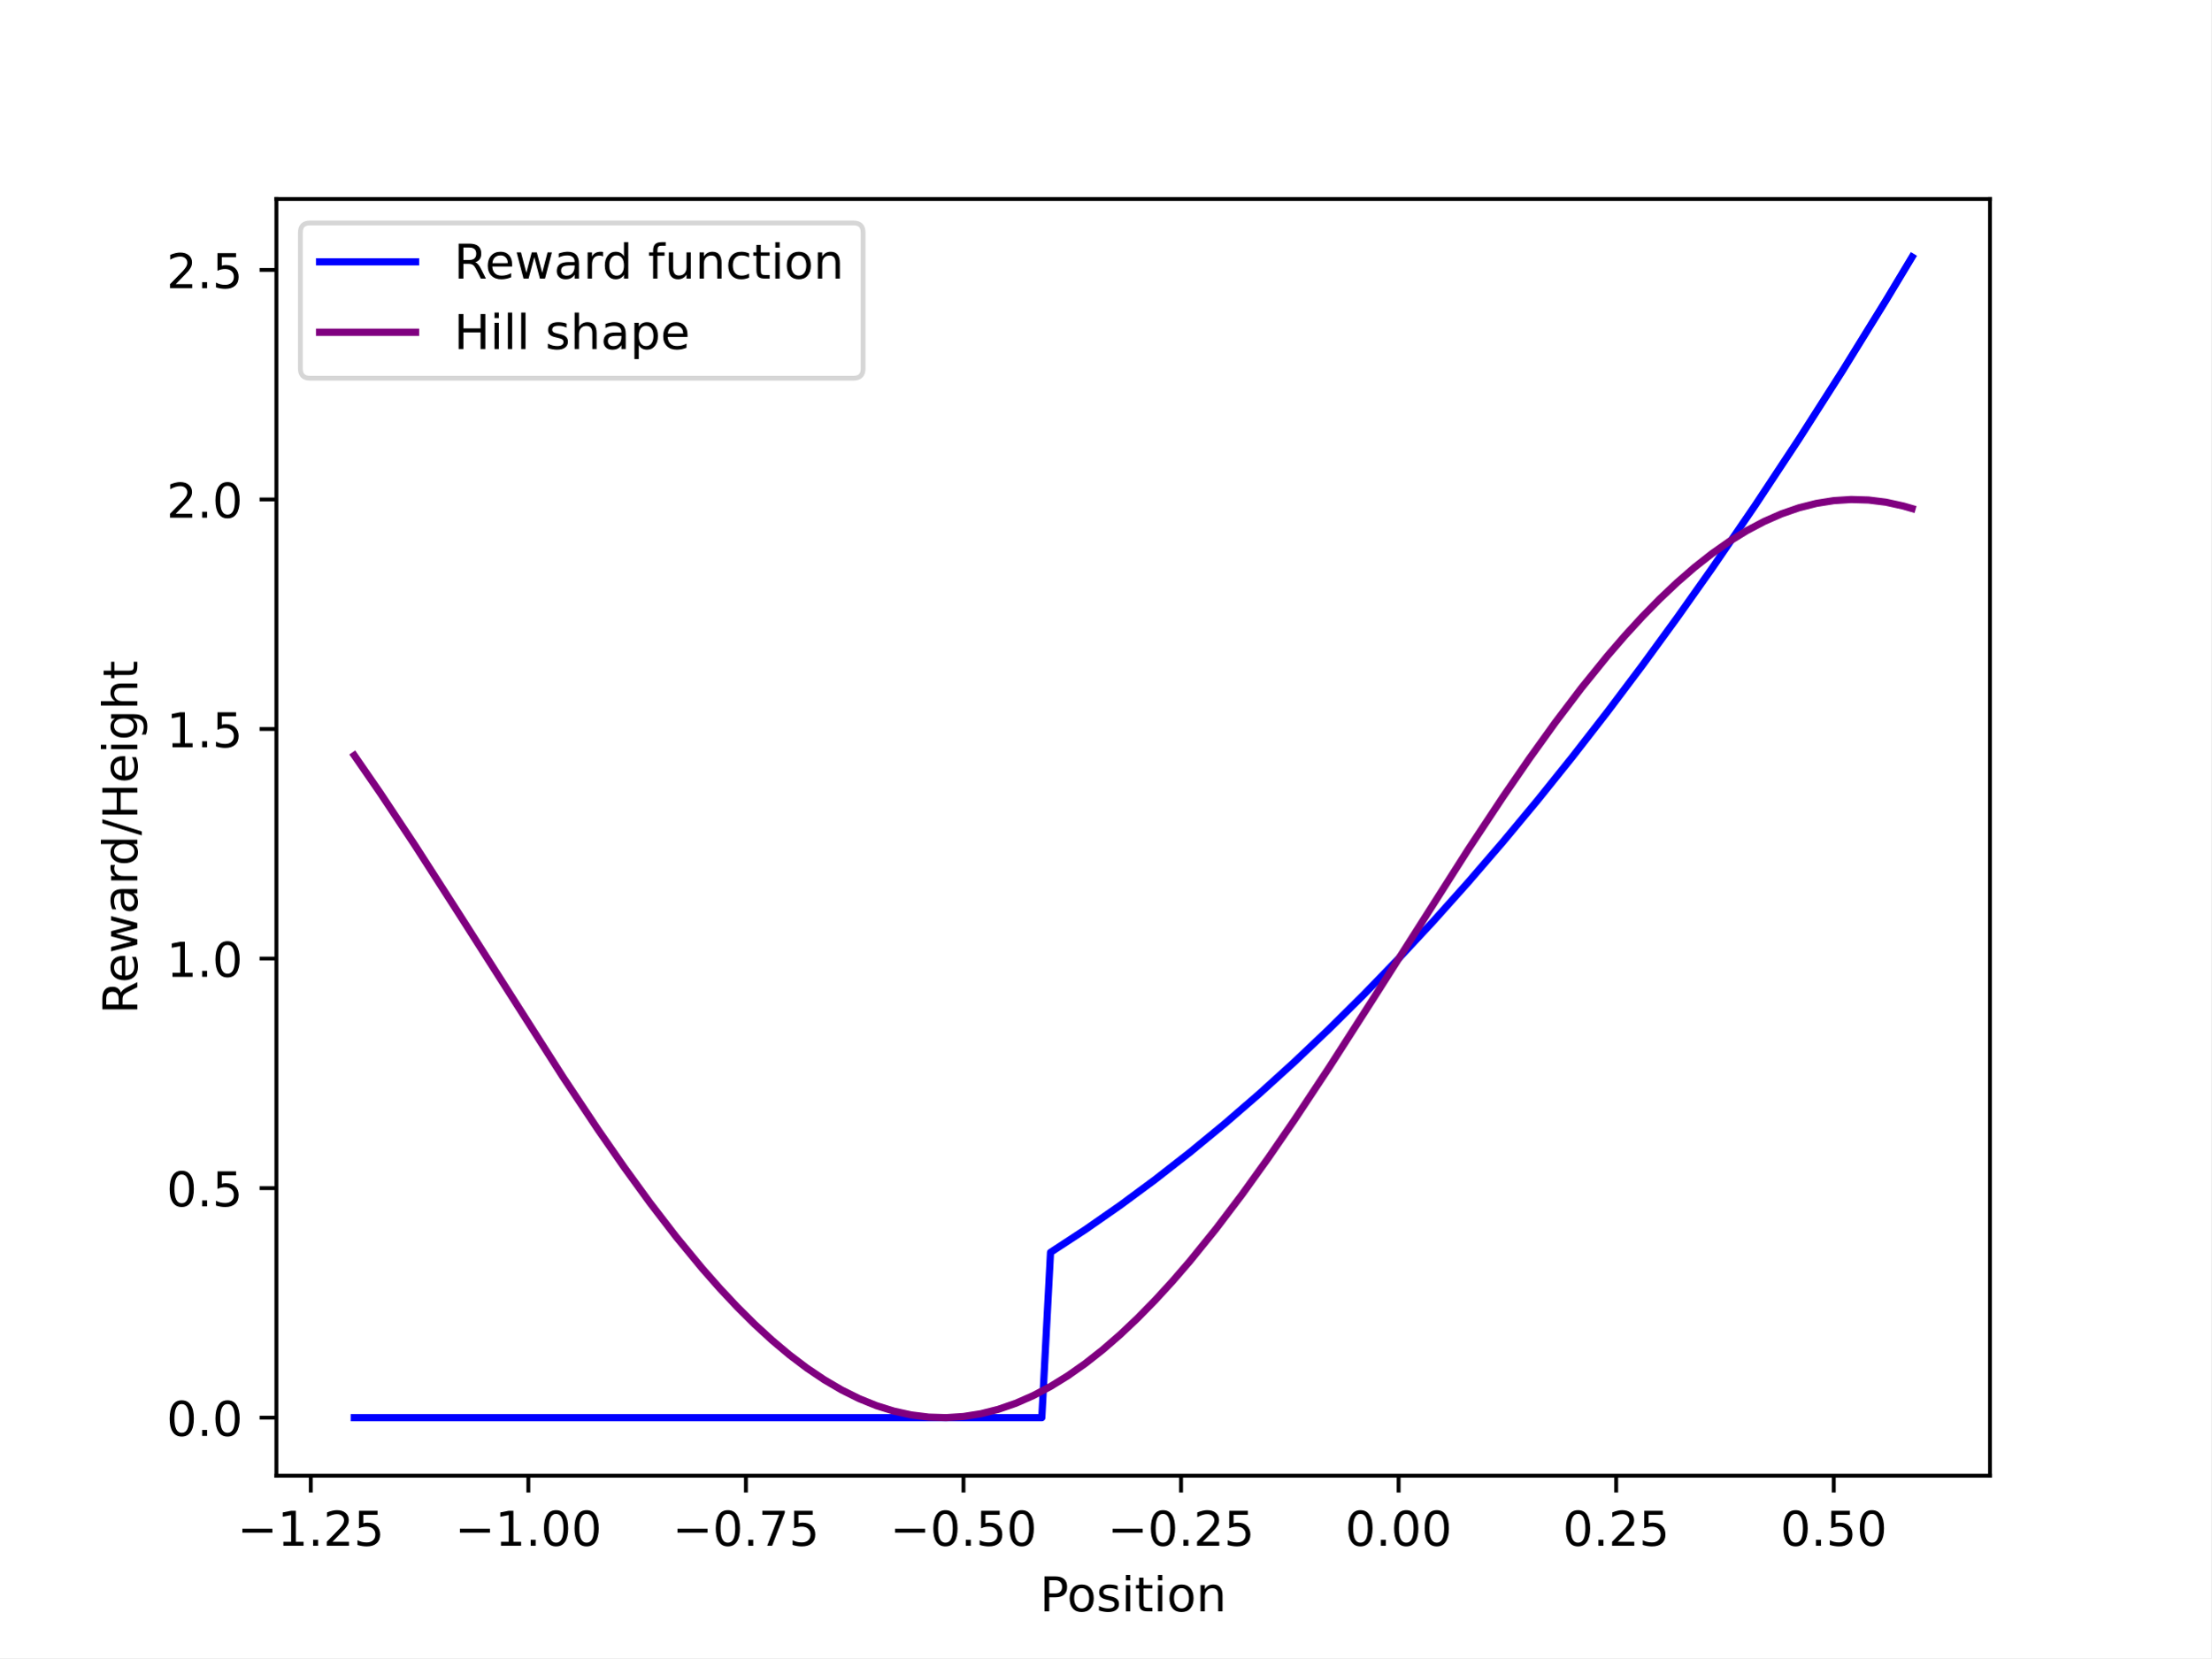
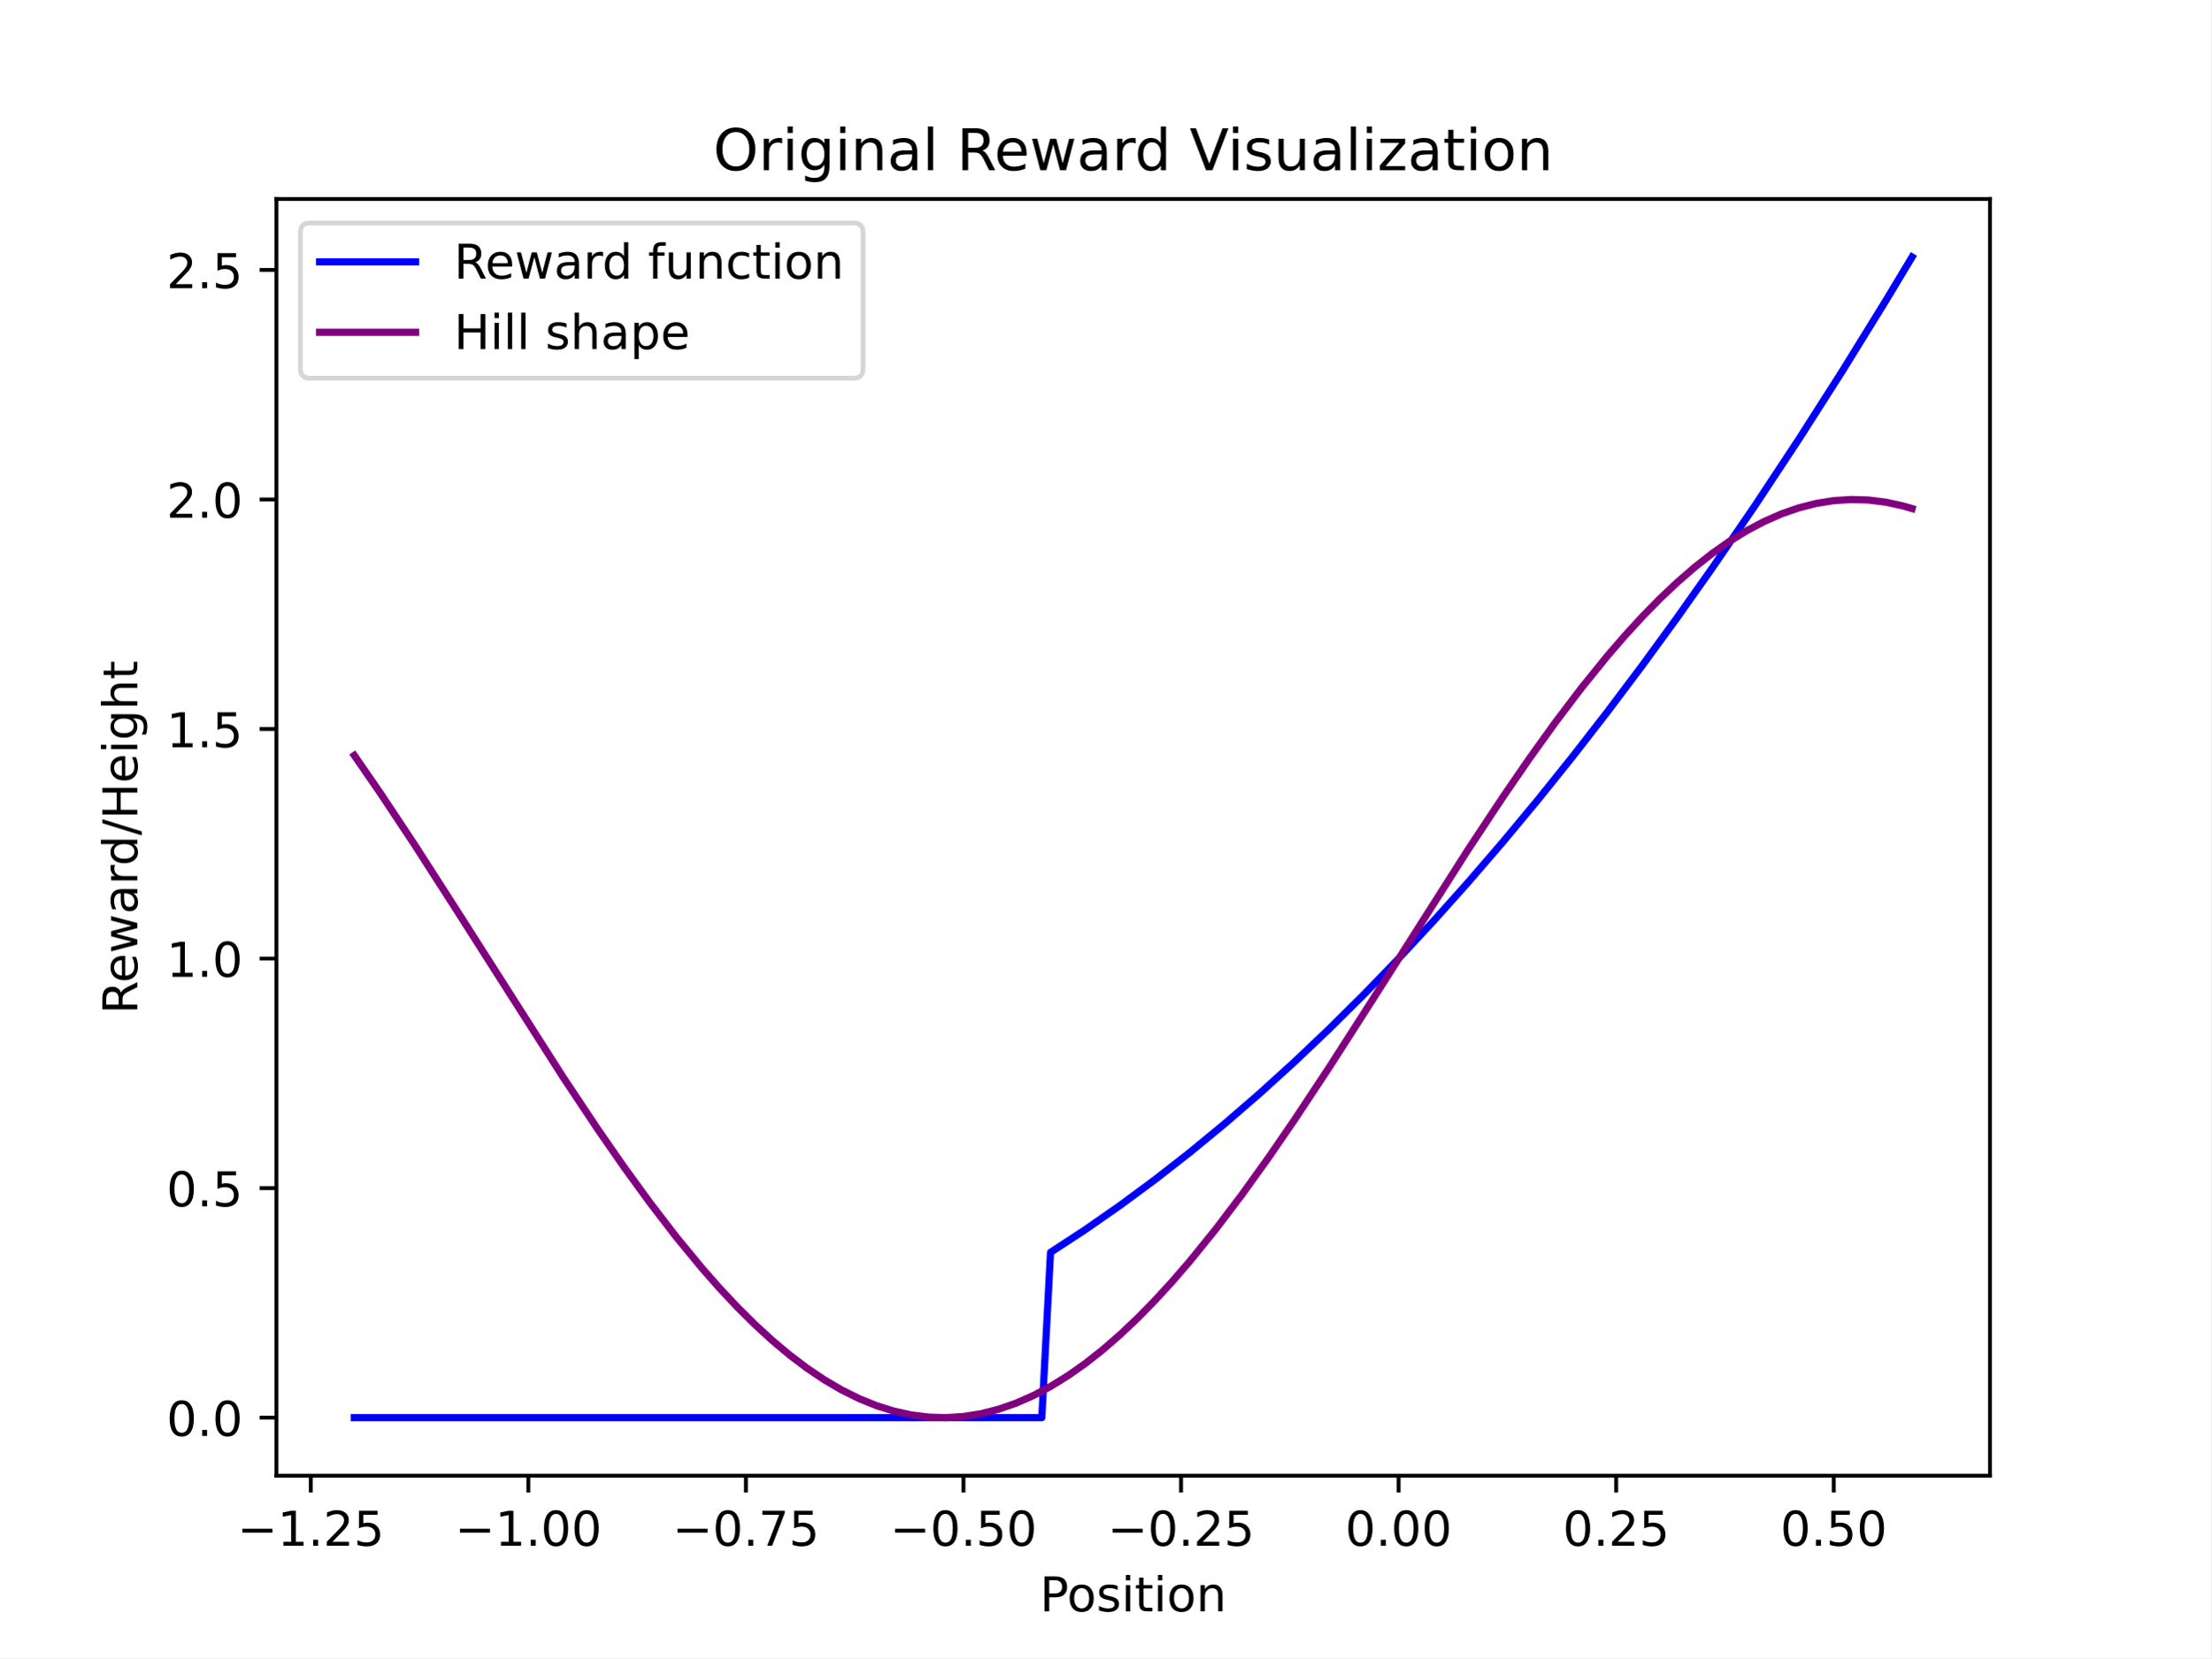
<svg xmlns="http://www.w3.org/2000/svg" xmlns:xlink="http://www.w3.org/1999/xlink" width="460.8pt" height="345.6pt" viewBox="0 0 460.8 345.6" version="1.1">
  <defs>
    <style type="text/css">*{stroke-linejoin: round; stroke-linecap: butt}</style>
  </defs>
  <g id="figure_1">
    <g id="patch_1">
      <path d="M 0 345.6  L 460.8 345.6  L 460.8 0  L 0 0  z " style="fill: #ffffff" />
    </g>
    <g id="axes_1">
      <g id="patch_2">
        <path d="M 57.6 307.584  L 414.72 307.584  L 414.72 41.472  L 57.6 41.472  z " style="fill: #ffffff" />
      </g>
      <g id="matplotlib.axis_1">
        <g id="xtick_1">
          <g id="line2d_1">
            <defs>
-               <path id="mdca28eb963" d="M 0 0  L 0 3.5  " style="stroke: #000000; stroke-width: 0.8" />
-             </defs>
-             <g>
-               <use xlink:href="#mdca28eb963" x="64.764" y="307.584" style="stroke: #000000; stroke-width: 0.8" />
+               <path id="m8d803a7a1d" d="M 0 0  L 0 3.5  " style="stroke: #000000; stroke-width: 0.8" />
+             </defs>
+             <g>
+               <use xlink:href="#m8d803a7a1d" x="64.764" y="307.584" style="stroke: #000000; stroke-width: 0.8" />
            </g>
          </g>
          <g id="text_1">
            <g transform="translate(49.44151 322.1824) scale(0.1 -0.1)">
              <defs>
                <path id="DejaVuSans-2212" d="M 678 2272  L 4684 2272  L 4684 1741  L 678 1741  L 678 2272  z " transform="scale(0.015625)" />
                <path id="DejaVuSans-31" d="M 794 531  L 1825 531  L 1825 4091  L 703 3866  L 703 4441  L 1819 4666  L 2450 4666  L 2450 531  L 3481 531  L 3481 0  L 794 0  L 794 531  z " transform="scale(0.015625)" />
                <path id="DejaVuSans-2e" d="M 684 794  L 1344 794  L 1344 0  L 684 0  L 684 794  z " transform="scale(0.015625)" />
                <path id="DejaVuSans-32" d="M 1228 531  L 3431 531  L 3431 0  L 469 0  L 469 531  Q 828 903 1448 1529  Q 2069 2156 2228 2338  Q 2531 2678 2651 2914  Q 2772 3150 2772 3378  Q 2772 3750 2511 3984  Q 2250 4219 1831 4219  Q 1534 4219 1204 4116  Q 875 4013 500 3803  L 500 4441  Q 881 4594 1212 4672  Q 1544 4750 1819 4750  Q 2544 4750 2975 4387  Q 3406 4025 3406 3419  Q 3406 3131 3298 2873  Q 3191 2616 2906 2266  Q 2828 2175 2409 1742  Q 1991 1309 1228 531  z " transform="scale(0.015625)" />
                <path id="DejaVuSans-35" d="M 691 4666  L 3169 4666  L 3169 4134  L 1269 4134  L 1269 2991  Q 1406 3038 1543 3061  Q 1681 3084 1819 3084  Q 2600 3084 3056 2656  Q 3513 2228 3513 1497  Q 3513 744 3044 326  Q 2575 -91 1722 -91  Q 1428 -91 1123 -41  Q 819 9 494 109  L 494 744  Q 775 591 1075 516  Q 1375 441 1709 441  Q 2250 441 2565 725  Q 2881 1009 2881 1497  Q 2881 1984 2565 2268  Q 2250 2553 1709 2553  Q 1456 2553 1204 2497  Q 953 2441 691 2322  L 691 4666  z " transform="scale(0.015625)" />
              </defs>
              <use xlink:href="#DejaVuSans-2212" />
              <use xlink:href="#DejaVuSans-31" x="83.789" />
              <use xlink:href="#DejaVuSans-2e" x="147.412" />
              <use xlink:href="#DejaVuSans-32" x="179.199" />
              <use xlink:href="#DejaVuSans-35" x="242.822" />
            </g>
          </g>
        </g>
        <g id="xtick_2">
          <g id="line2d_2">
            <g>
-               <use xlink:href="#mdca28eb963" x="110.107" y="307.584" style="stroke: #000000; stroke-width: 0.8" />
+               <use xlink:href="#m8d803a7a1d" x="110.107" y="307.584" style="stroke: #000000; stroke-width: 0.8" />
            </g>
          </g>
          <g id="text_2">
            <g transform="translate(94.78432 322.1824) scale(0.1 -0.1)">
              <defs>
                <path id="DejaVuSans-30" d="M 2034 4250  Q 1547 4250 1301 3770  Q 1056 3291 1056 2328  Q 1056 1369 1301 889  Q 1547 409 2034 409  Q 2525 409 2770 889  Q 3016 1369 3016 2328  Q 3016 3291 2770 3770  Q 2525 4250 2034 4250  z M 2034 4750  Q 2819 4750 3233 4129  Q 3647 3509 3647 2328  Q 3647 1150 3233 529  Q 2819 -91 2034 -91  Q 1250 -91 836 529  Q 422 1150 422 2328  Q 422 3509 836 4129  Q 1250 4750 2034 4750  z " transform="scale(0.015625)" />
              </defs>
              <use xlink:href="#DejaVuSans-2212" />
              <use xlink:href="#DejaVuSans-31" x="83.789" />
              <use xlink:href="#DejaVuSans-2e" x="147.412" />
              <use xlink:href="#DejaVuSans-30" x="179.199" />
              <use xlink:href="#DejaVuSans-30" x="242.822" />
            </g>
          </g>
        </g>
        <g id="xtick_3">
          <g id="line2d_3">
            <g>
-               <use xlink:href="#mdca28eb963" x="155.45" y="307.584" style="stroke: #000000; stroke-width: 0.8" />
+               <use xlink:href="#m8d803a7a1d" x="155.45" y="307.584" style="stroke: #000000; stroke-width: 0.8" />
            </g>
          </g>
          <g id="text_3">
            <g transform="translate(140.1271 322.1824) scale(0.1 -0.1)">
              <defs>
                <path id="DejaVuSans-37" d="M 525 4666  L 3525 4666  L 3525 4397  L 1831 0  L 1172 0  L 2766 4134  L 525 4134  L 525 4666  z " transform="scale(0.015625)" />
              </defs>
              <use xlink:href="#DejaVuSans-2212" />
              <use xlink:href="#DejaVuSans-30" x="83.789" />
              <use xlink:href="#DejaVuSans-2e" x="147.412" />
              <use xlink:href="#DejaVuSans-37" x="179.199" />
              <use xlink:href="#DejaVuSans-35" x="242.822" />
            </g>
          </g>
        </g>
        <g id="xtick_4">
          <g id="line2d_4">
            <g>
-               <use xlink:href="#mdca28eb963" x="200.793" y="307.584" style="stroke: #000000; stroke-width: 0.8" />
+               <use xlink:href="#m8d803a7a1d" x="200.793" y="307.584" style="stroke: #000000; stroke-width: 0.8" />
            </g>
          </g>
          <g id="text_4">
            <g transform="translate(185.4699 322.1824) scale(0.1 -0.1)">
              <use xlink:href="#DejaVuSans-2212" />
              <use xlink:href="#DejaVuSans-30" x="83.789" />
              <use xlink:href="#DejaVuSans-2e" x="147.412" />
              <use xlink:href="#DejaVuSans-35" x="179.199" />
              <use xlink:href="#DejaVuSans-30" x="242.822" />
            </g>
          </g>
        </g>
        <g id="xtick_5">
          <g id="line2d_5">
            <g>
-               <use xlink:href="#mdca28eb963" x="246.135" y="307.584" style="stroke: #000000; stroke-width: 0.8" />
+               <use xlink:href="#m8d803a7a1d" x="246.135" y="307.584" style="stroke: #000000; stroke-width: 0.8" />
            </g>
          </g>
          <g id="text_5">
            <g transform="translate(230.8128 322.1824) scale(0.1 -0.1)">
              <use xlink:href="#DejaVuSans-2212" />
              <use xlink:href="#DejaVuSans-30" x="83.789" />
              <use xlink:href="#DejaVuSans-2e" x="147.412" />
              <use xlink:href="#DejaVuSans-32" x="179.199" />
              <use xlink:href="#DejaVuSans-35" x="242.822" />
            </g>
          </g>
        </g>
        <g id="xtick_6">
          <g id="line2d_6">
            <g>
-               <use xlink:href="#mdca28eb963" x="291.478" y="307.584" style="stroke: #000000; stroke-width: 0.8" />
+               <use xlink:href="#m8d803a7a1d" x="291.478" y="307.584" style="stroke: #000000; stroke-width: 0.8" />
            </g>
          </g>
          <g id="text_6">
            <g transform="translate(280.3454 322.1824) scale(0.1 -0.1)">
              <use xlink:href="#DejaVuSans-30" />
              <use xlink:href="#DejaVuSans-2e" x="63.623" />
              <use xlink:href="#DejaVuSans-30" x="95.41" />
              <use xlink:href="#DejaVuSans-30" x="159.033" />
            </g>
          </g>
        </g>
        <g id="xtick_7">
          <g id="line2d_7">
            <g>
-               <use xlink:href="#mdca28eb963" x="336.821" y="307.584" style="stroke: #000000; stroke-width: 0.8" />
+               <use xlink:href="#m8d803a7a1d" x="336.821" y="307.584" style="stroke: #000000; stroke-width: 0.8" />
            </g>
          </g>
          <g id="text_7">
            <g transform="translate(325.6882 322.1824) scale(0.1 -0.1)">
              <use xlink:href="#DejaVuSans-30" />
              <use xlink:href="#DejaVuSans-2e" x="63.623" />
              <use xlink:href="#DejaVuSans-32" x="95.41" />
              <use xlink:href="#DejaVuSans-35" x="159.033" />
            </g>
          </g>
        </g>
        <g id="xtick_8">
          <g id="line2d_8">
            <g>
-               <use xlink:href="#mdca28eb963" x="382.164" y="307.584" style="stroke: #000000; stroke-width: 0.8" />
+               <use xlink:href="#m8d803a7a1d" x="382.164" y="307.584" style="stroke: #000000; stroke-width: 0.8" />
            </g>
          </g>
          <g id="text_8">
            <g transform="translate(371.031 322.1824) scale(0.1 -0.1)">
              <use xlink:href="#DejaVuSans-30" />
              <use xlink:href="#DejaVuSans-2e" x="63.623" />
              <use xlink:href="#DejaVuSans-35" x="95.41" />
              <use xlink:href="#DejaVuSans-30" x="159.033" />
            </g>
          </g>
        </g>
        <g id="text_9">
          <g transform="translate(216.6959 335.8606) scale(0.1 -0.1)">
            <defs>
              <path id="DejaVuSans-50" d="M 1259 4147  L 1259 2394  L 2053 2394  Q 2494 2394 2734 2622  Q 2975 2850 2975 3272  Q 2975 3691 2734 3919  Q 2494 4147 2053 4147  L 1259 4147  z M 628 4666  L 2053 4666  Q 2838 4666 3239 4311  Q 3641 3956 3641 3272  Q 3641 2581 3239 2228  Q 2838 1875 2053 1875  L 1259 1875  L 1259 0  L 628 0  L 628 4666  z " transform="scale(0.015625)" />
              <path id="DejaVuSans-6f" d="M 1959 3097  Q 1497 3097 1228 2736  Q 959 2375 959 1747  Q 959 1119 1226 758  Q 1494 397 1959 397  Q 2419 397 2687 759  Q 2956 1122 2956 1747  Q 2956 2369 2687 2733  Q 2419 3097 1959 3097  z M 1959 3584  Q 2709 3584 3137 3096  Q 3566 2609 3566 1747  Q 3566 888 3137 398  Q 2709 -91 1959 -91  Q 1206 -91 779 398  Q 353 888 353 1747  Q 353 2609 779 3096  Q 1206 3584 1959 3584  z " transform="scale(0.015625)" />
              <path id="DejaVuSans-73" d="M 2834 3397  L 2834 2853  Q 2591 2978 2328 3040  Q 2066 3103 1784 3103  Q 1356 3103 1142 2972  Q 928 2841 928 2578  Q 928 2378 1081 2264  Q 1234 2150 1697 2047  L 1894 2003  Q 2506 1872 2764 1633  Q 3022 1394 3022 966  Q 3022 478 2636 193  Q 2250 -91 1575 -91  Q 1294 -91 989 -36  Q 684 19 347 128  L 347 722  Q 666 556 975 473  Q 1284 391 1588 391  Q 1994 391 2212 530  Q 2431 669 2431 922  Q 2431 1156 2273 1281  Q 2116 1406 1581 1522  L 1381 1569  Q 847 1681 609 1914  Q 372 2147 372 2553  Q 372 3047 722 3315  Q 1072 3584 1716 3584  Q 2034 3584 2315 3537  Q 2597 3491 2834 3397  z " transform="scale(0.015625)" />
              <path id="DejaVuSans-69" d="M 603 3500  L 1178 3500  L 1178 0  L 603 0  L 603 3500  z M 603 4863  L 1178 4863  L 1178 4134  L 603 4134  L 603 4863  z " transform="scale(0.015625)" />
              <path id="DejaVuSans-74" d="M 1172 4494  L 1172 3500  L 2356 3500  L 2356 3053  L 1172 3053  L 1172 1153  Q 1172 725 1289 603  Q 1406 481 1766 481  L 2356 481  L 2356 0  L 1766 0  Q 1100 0 847 248  Q 594 497 594 1153  L 594 3053  L 172 3053  L 172 3500  L 594 3500  L 594 4494  L 1172 4494  z " transform="scale(0.015625)" />
              <path id="DejaVuSans-6e" d="M 3513 2113  L 3513 0  L 2938 0  L 2938 2094  Q 2938 2591 2744 2837  Q 2550 3084 2163 3084  Q 1697 3084 1428 2787  Q 1159 2491 1159 1978  L 1159 0  L 581 0  L 581 3500  L 1159 3500  L 1159 2956  Q 1366 3272 1645 3428  Q 1925 3584 2291 3584  Q 2894 3584 3203 3211  Q 3513 2838 3513 2113  z " transform="scale(0.015625)" />
            </defs>
            <use xlink:href="#DejaVuSans-50" />
            <use xlink:href="#DejaVuSans-6f" x="56.678" />
            <use xlink:href="#DejaVuSans-73" x="117.859" />
            <use xlink:href="#DejaVuSans-69" x="169.959" />
            <use xlink:href="#DejaVuSans-74" x="197.742" />
            <use xlink:href="#DejaVuSans-69" x="236.951" />
            <use xlink:href="#DejaVuSans-6f" x="264.734" />
            <use xlink:href="#DejaVuSans-6e" x="325.916" />
          </g>
        </g>
      </g>
      <g id="matplotlib.axis_2">
        <g id="ytick_1">
          <g id="line2d_9">
            <defs>
-               <path id="m6e20fb10e1" d="M 0 0  L -3.5 0  " style="stroke: #000000; stroke-width: 0.8" />
-             </defs>
-             <g>
-               <use xlink:href="#m6e20fb10e1" x="57.6" y="295.488" style="stroke: #000000; stroke-width: 0.8" />
+               <path id="mb46bab5565" d="M 0 0  L -3.5 0  " style="stroke: #000000; stroke-width: 0.8" />
+             </defs>
+             <g>
+               <use xlink:href="#mb46bab5565" x="57.6" y="295.488" style="stroke: #000000; stroke-width: 0.8" />
            </g>
          </g>
          <g id="text_10">
            <g transform="translate(34.69687 299.2872) scale(0.1 -0.1)">
              <use xlink:href="#DejaVuSans-30" />
              <use xlink:href="#DejaVuSans-2e" x="63.623" />
              <use xlink:href="#DejaVuSans-30" x="95.41" />
            </g>
          </g>
        </g>
        <g id="ytick_2">
          <g id="line2d_10">
            <g>
-               <use xlink:href="#m6e20fb10e1" x="57.6" y="247.642" style="stroke: #000000; stroke-width: 0.8" />
+               <use xlink:href="#mb46bab5565" x="57.6" y="247.642" style="stroke: #000000; stroke-width: 0.8" />
            </g>
          </g>
          <g id="text_11">
            <g transform="translate(34.69687 251.441) scale(0.1 -0.1)">
              <use xlink:href="#DejaVuSans-30" />
              <use xlink:href="#DejaVuSans-2e" x="63.623" />
              <use xlink:href="#DejaVuSans-35" x="95.41" />
            </g>
          </g>
        </g>
        <g id="ytick_3">
          <g id="line2d_11">
            <g>
-               <use xlink:href="#m6e20fb10e1" x="57.6" y="199.796" style="stroke: #000000; stroke-width: 0.8" />
+               <use xlink:href="#mb46bab5565" x="57.6" y="199.796" style="stroke: #000000; stroke-width: 0.8" />
            </g>
          </g>
          <g id="text_12">
            <g transform="translate(34.69687 203.5948) scale(0.1 -0.1)">
              <use xlink:href="#DejaVuSans-31" />
              <use xlink:href="#DejaVuSans-2e" x="63.623" />
              <use xlink:href="#DejaVuSans-30" x="95.41" />
            </g>
          </g>
        </g>
        <g id="ytick_4">
          <g id="line2d_12">
            <g>
-               <use xlink:href="#m6e20fb10e1" x="57.6" y="151.949" style="stroke: #000000; stroke-width: 0.8" />
+               <use xlink:href="#mb46bab5565" x="57.6" y="151.949" style="stroke: #000000; stroke-width: 0.8" />
            </g>
          </g>
          <g id="text_13">
            <g transform="translate(34.69687 155.7486) scale(0.1 -0.1)">
              <use xlink:href="#DejaVuSans-31" />
              <use xlink:href="#DejaVuSans-2e" x="63.623" />
              <use xlink:href="#DejaVuSans-35" x="95.41" />
            </g>
          </g>
        </g>
        <g id="ytick_5">
          <g id="line2d_13">
            <g>
-               <use xlink:href="#m6e20fb10e1" x="57.6" y="104.103" style="stroke: #000000; stroke-width: 0.8" />
+               <use xlink:href="#mb46bab5565" x="57.6" y="104.103" style="stroke: #000000; stroke-width: 0.8" />
            </g>
          </g>
          <g id="text_14">
            <g transform="translate(34.69687 107.9024) scale(0.1 -0.1)">
              <use xlink:href="#DejaVuSans-32" />
              <use xlink:href="#DejaVuSans-2e" x="63.623" />
              <use xlink:href="#DejaVuSans-30" x="95.41" />
            </g>
          </g>
        </g>
        <g id="ytick_6">
          <g id="line2d_14">
            <g>
-               <use xlink:href="#m6e20fb10e1" x="57.6" y="56.257" style="stroke: #000000; stroke-width: 0.8" />
+               <use xlink:href="#mb46bab5565" x="57.6" y="56.257" style="stroke: #000000; stroke-width: 0.8" />
            </g>
          </g>
          <g id="text_15">
            <g transform="translate(34.69687 60.05618) scale(0.1 -0.1)">
              <use xlink:href="#DejaVuSans-32" />
              <use xlink:href="#DejaVuSans-2e" x="63.623" />
              <use xlink:href="#DejaVuSans-35" x="95.41" />
            </g>
          </g>
        </g>
        <g id="text_16">
          <g transform="translate(28.61719 211.3624) rotate(-90) scale(0.1 -0.1)">
            <defs>
              <path id="DejaVuSans-52" d="M 2841 2188  Q 3044 2119 3236 1894  Q 3428 1669 3622 1275  L 4263 0  L 3584 0  L 2988 1197  Q 2756 1666 2539 1819  Q 2322 1972 1947 1972  L 1259 1972  L 1259 0  L 628 0  L 628 4666  L 2053 4666  Q 2853 4666 3247 4331  Q 3641 3997 3641 3322  Q 3641 2881 3436 2590  Q 3231 2300 2841 2188  z M 1259 4147  L 1259 2491  L 2053 2491  Q 2509 2491 2742 2702  Q 2975 2913 2975 3322  Q 2975 3731 2742 3939  Q 2509 4147 2053 4147  L 1259 4147  z " transform="scale(0.015625)" />
              <path id="DejaVuSans-65" d="M 3597 1894  L 3597 1613  L 953 1613  Q 991 1019 1311 708  Q 1631 397 2203 397  Q 2534 397 2845 478  Q 3156 559 3463 722  L 3463 178  Q 3153 47 2828 -22  Q 2503 -91 2169 -91  Q 1331 -91 842 396  Q 353 884 353 1716  Q 353 2575 817 3079  Q 1281 3584 2069 3584  Q 2775 3584 3186 3129  Q 3597 2675 3597 1894  z M 3022 2063  Q 3016 2534 2758 2815  Q 2500 3097 2075 3097  Q 1594 3097 1305 2825  Q 1016 2553 972 2059  L 3022 2063  z " transform="scale(0.015625)" />
              <path id="DejaVuSans-77" d="M 269 3500  L 844 3500  L 1563 769  L 2278 3500  L 2956 3500  L 3675 769  L 4391 3500  L 4966 3500  L 4050 0  L 3372 0  L 2619 2869  L 1863 0  L 1184 0  L 269 3500  z " transform="scale(0.015625)" />
              <path id="DejaVuSans-61" d="M 2194 1759  Q 1497 1759 1228 1600  Q 959 1441 959 1056  Q 959 750 1161 570  Q 1363 391 1709 391  Q 2188 391 2477 730  Q 2766 1069 2766 1631  L 2766 1759  L 2194 1759  z M 3341 1997  L 3341 0  L 2766 0  L 2766 531  Q 2569 213 2275 61  Q 1981 -91 1556 -91  Q 1019 -91 701 211  Q 384 513 384 1019  Q 384 1609 779 1909  Q 1175 2209 1959 2209  L 2766 2209  L 2766 2266  Q 2766 2663 2505 2880  Q 2244 3097 1772 3097  Q 1472 3097 1187 3025  Q 903 2953 641 2809  L 641 3341  Q 956 3463 1253 3523  Q 1550 3584 1831 3584  Q 2591 3584 2966 3190  Q 3341 2797 3341 1997  z " transform="scale(0.015625)" />
              <path id="DejaVuSans-72" d="M 2631 2963  Q 2534 3019 2420 3045  Q 2306 3072 2169 3072  Q 1681 3072 1420 2755  Q 1159 2438 1159 1844  L 1159 0  L 581 0  L 581 3500  L 1159 3500  L 1159 2956  Q 1341 3275 1631 3429  Q 1922 3584 2338 3584  Q 2397 3584 2469 3576  Q 2541 3569 2628 3553  L 2631 2963  z " transform="scale(0.015625)" />
              <path id="DejaVuSans-64" d="M 2906 2969  L 2906 4863  L 3481 4863  L 3481 0  L 2906 0  L 2906 525  Q 2725 213 2448 61  Q 2172 -91 1784 -91  Q 1150 -91 751 415  Q 353 922 353 1747  Q 353 2572 751 3078  Q 1150 3584 1784 3584  Q 2172 3584 2448 3432  Q 2725 3281 2906 2969  z M 947 1747  Q 947 1113 1208 752  Q 1469 391 1925 391  Q 2381 391 2643 752  Q 2906 1113 2906 1747  Q 2906 2381 2643 2742  Q 2381 3103 1925 3103  Q 1469 3103 1208 2742  Q 947 2381 947 1747  z " transform="scale(0.015625)" />
              <path id="DejaVuSans-2f" d="M 1625 4666  L 2156 4666  L 531 -594  L 0 -594  L 1625 4666  z " transform="scale(0.015625)" />
              <path id="DejaVuSans-48" d="M 628 4666  L 1259 4666  L 1259 2753  L 3553 2753  L 3553 4666  L 4184 4666  L 4184 0  L 3553 0  L 3553 2222  L 1259 2222  L 1259 0  L 628 0  L 628 4666  z " transform="scale(0.015625)" />
              <path id="DejaVuSans-67" d="M 2906 1791  Q 2906 2416 2648 2759  Q 2391 3103 1925 3103  Q 1463 3103 1205 2759  Q 947 2416 947 1791  Q 947 1169 1205 825  Q 1463 481 1925 481  Q 2391 481 2648 825  Q 2906 1169 2906 1791  z M 3481 434  Q 3481 -459 3084 -895  Q 2688 -1331 1869 -1331  Q 1566 -1331 1297 -1286  Q 1028 -1241 775 -1147  L 775 -588  Q 1028 -725 1275 -790  Q 1522 -856 1778 -856  Q 2344 -856 2625 -561  Q 2906 -266 2906 331  L 2906 616  Q 2728 306 2450 153  Q 2172 0 1784 0  Q 1141 0 747 490  Q 353 981 353 1791  Q 353 2603 747 3093  Q 1141 3584 1784 3584  Q 2172 3584 2450 3431  Q 2728 3278 2906 2969  L 2906 3500  L 3481 3500  L 3481 434  z " transform="scale(0.015625)" />
              <path id="DejaVuSans-68" d="M 3513 2113  L 3513 0  L 2938 0  L 2938 2094  Q 2938 2591 2744 2837  Q 2550 3084 2163 3084  Q 1697 3084 1428 2787  Q 1159 2491 1159 1978  L 1159 0  L 581 0  L 581 4863  L 1159 4863  L 1159 2956  Q 1366 3272 1645 3428  Q 1925 3584 2291 3584  Q 2894 3584 3203 3211  Q 3513 2838 3513 2113  z " transform="scale(0.015625)" />
            </defs>
            <use xlink:href="#DejaVuSans-52" />
            <use xlink:href="#DejaVuSans-65" x="64.982" />
            <use xlink:href="#DejaVuSans-77" x="126.506" />
            <use xlink:href="#DejaVuSans-61" x="208.293" />
            <use xlink:href="#DejaVuSans-72" x="269.572" />
            <use xlink:href="#DejaVuSans-64" x="308.936" />
            <use xlink:href="#DejaVuSans-2f" x="372.412" />
            <use xlink:href="#DejaVuSans-48" x="406.104" />
            <use xlink:href="#DejaVuSans-65" x="481.299" />
            <use xlink:href="#DejaVuSans-69" x="542.822" />
            <use xlink:href="#DejaVuSans-67" x="570.605" />
            <use xlink:href="#DejaVuSans-68" x="634.082" />
            <use xlink:href="#DejaVuSans-74" x="697.461" />
          </g>
        </g>
      </g>
      <g id="line2d_15">
-         <path d="M 73.833 295.488  L 217.116 295.488  L 218.93 261.039  L 226.185 256.292  L 233.439 251.24  L 240.694 245.881  L 247.949 240.216  L 255.204 234.245  L 262.459 227.967  L 269.714 221.384  L 276.969 214.494  L 284.223 207.298  L 291.478 199.796  L 298.733 191.987  L 305.988 183.872  L 313.243 175.451  L 320.498 166.724  L 327.752 157.691  L 335.007 148.351  L 342.262 138.706  L 349.517 128.754  L 356.772 118.495  L 365.84 105.242  L 374.909 91.51  L 383.978 77.3  L 393.046 62.611  L 398.487 53.568  L 398.487 53.568  " clip-path="url(#p00a412c413)" style="fill: none; stroke: #0000ff; stroke-width: 1.5; stroke-linecap: square" />
+         <path d="M 73.833 295.488  L 217.116 295.488  L 218.93 261.039  L 226.185 256.292  L 233.439 251.24  L 240.694 245.881  L 247.949 240.216  L 255.204 234.245  L 262.459 227.967  L 269.714 221.384  L 276.969 214.494  L 284.223 207.298  L 291.478 199.796  L 298.733 191.987  L 305.988 183.872  L 313.243 175.451  L 320.498 166.724  L 327.752 157.691  L 335.007 148.351  L 342.262 138.706  L 349.517 128.754  L 356.772 118.495  L 365.84 105.242  L 374.909 91.51  L 383.978 77.3  L 393.046 62.611  L 398.487 53.568  L 398.487 53.568  " clip-path="url(#pa16b2fc902)" style="fill: none; stroke: #0000ff; stroke-width: 1.5; stroke-linecap: square" />
      </g>
      <g id="line2d_16">
-         <path d="M 73.833 157.45  L 79.274 165.334  L 86.529 176.269  L 95.597 190.394  L 117.362 224.543  L 124.617 235.431  L 130.058 243.269  L 135.499 250.755  L 140.94 257.829  L 146.381 264.432  L 150.009 268.547  L 153.636 272.415  L 157.264 276.021  L 160.891 279.353  L 164.518 282.398  L 168.146 285.146  L 171.773 287.587  L 175.401 289.713  L 179.028 291.514  L 182.655 292.985  L 186.283 294.121  L 189.91 294.918  L 193.538 295.372  L 197.165 295.482  L 200.793 295.248  L 204.42 294.671  L 208.047 293.752  L 211.675 292.494  L 215.302 290.903  L 218.93 288.985  L 222.557 286.745  L 226.185 284.192  L 229.812 281.336  L 233.439 278.186  L 237.067 274.754  L 240.694 271.052  L 244.322 267.094  L 247.949 262.894  L 253.39 256.172  L 258.831 248.994  L 264.273 241.418  L 269.714 233.506  L 276.969 222.542  L 286.037 208.396  L 305.988 177.049  L 313.243 166.086  L 318.684 158.173  L 324.125 150.597  L 329.566 143.419  L 335.007 136.697  L 338.635 132.497  L 342.262 128.539  L 345.89 124.837  L 349.517 121.405  L 353.144 118.255  L 356.772 115.399  L 360.399 112.846  L 364.027 110.607  L 367.654 108.688  L 371.282 107.097  L 374.909 105.84  L 378.536 104.921  L 382.164 104.343  L 385.791 104.109  L 389.419 104.219  L 393.046 104.673  L 396.674 105.47  L 398.487 105.996  L 398.487 105.996  " clip-path="url(#p00a412c413)" style="fill: none; stroke: #800080; stroke-width: 1.5; stroke-linecap: square" />
+         <path d="M 73.833 157.45  L 79.274 165.334  L 86.529 176.269  L 95.597 190.394  L 117.362 224.543  L 124.617 235.431  L 130.058 243.269  L 135.499 250.755  L 140.94 257.829  L 146.381 264.432  L 150.009 268.547  L 153.636 272.415  L 157.264 276.021  L 160.891 279.353  L 164.518 282.398  L 168.146 285.146  L 171.773 287.587  L 175.401 289.713  L 179.028 291.514  L 182.655 292.985  L 186.283 294.121  L 189.91 294.918  L 193.538 295.372  L 197.165 295.482  L 200.793 295.248  L 204.42 294.671  L 208.047 293.752  L 211.675 292.494  L 215.302 290.903  L 218.93 288.985  L 222.557 286.745  L 226.185 284.192  L 229.812 281.336  L 233.439 278.186  L 237.067 274.754  L 240.694 271.052  L 244.322 267.094  L 247.949 262.894  L 253.39 256.172  L 258.831 248.994  L 264.273 241.418  L 269.714 233.506  L 276.969 222.542  L 286.037 208.396  L 305.988 177.049  L 313.243 166.086  L 318.684 158.173  L 324.125 150.597  L 329.566 143.419  L 335.007 136.697  L 338.635 132.497  L 342.262 128.539  L 345.89 124.837  L 349.517 121.405  L 353.144 118.255  L 356.772 115.399  L 360.399 112.846  L 364.027 110.607  L 367.654 108.688  L 371.282 107.097  L 374.909 105.84  L 378.536 104.921  L 382.164 104.343  L 385.791 104.109  L 389.419 104.219  L 393.046 104.673  L 396.674 105.47  L 398.487 105.996  L 398.487 105.996  " clip-path="url(#pa16b2fc902)" style="fill: none; stroke: #800080; stroke-width: 1.5; stroke-linecap: square" />
      </g>
      <g id="patch_3">
        <path d="M 57.6 307.584  L 57.6 41.472  " style="fill: none; stroke: #000000; stroke-width: 0.8; stroke-linejoin: miter; stroke-linecap: square" />
      </g>
      <g id="patch_4">
        <path d="M 414.72 307.584  L 414.72 41.472  " style="fill: none; stroke: #000000; stroke-width: 0.8; stroke-linejoin: miter; stroke-linecap: square" />
      </g>
      <g id="patch_5">
        <path d="M 57.6 307.584  L 414.72 307.584  " style="fill: none; stroke: #000000; stroke-width: 0.8; stroke-linejoin: miter; stroke-linecap: square" />
      </g>
      <g id="patch_6">
        <path d="M 57.6 41.472  L 414.72 41.472  " style="fill: none; stroke: #000000; stroke-width: 0.8; stroke-linejoin: miter; stroke-linecap: square" />
+       </g>
+       <g id="text_17">
+         <g transform="translate(148.6284 35.472) scale(0.12 -0.12)">
+           <defs>
+             <path id="DejaVuSans-4f" d="M 2522 4238  Q 1834 4238 1429 3725  Q 1025 3213 1025 2328  Q 1025 1447 1429 934  Q 1834 422 2522 422  Q 3209 422 3611 934  Q 4013 1447 4013 2328  Q 4013 3213 3611 3725  Q 3209 4238 2522 4238  z M 2522 4750  Q 3503 4750 4090 4092  Q 4678 3434 4678 2328  Q 4678 1225 4090 567  Q 3503 -91 2522 -91  Q 1538 -91 948 565  Q 359 1222 359 2328  Q 359 3434 948 4092  Q 1538 4750 2522 4750  z " transform="scale(0.015625)" />
+             <path id="DejaVuSans-6c" d="M 603 4863  L 1178 4863  L 1178 0  L 603 0  L 603 4863  z " transform="scale(0.015625)" />
+             <path id="DejaVuSans-20" transform="scale(0.015625)" />
+             <path id="DejaVuSans-56" d="M 1831 0  L 50 4666  L 709 4666  L 2188 738  L 3669 4666  L 4325 4666  L 2547 0  L 1831 0  z " transform="scale(0.015625)" />
+             <path id="DejaVuSans-75" d="M 544 1381  L 544 3500  L 1119 3500  L 1119 1403  Q 1119 906 1312 657  Q 1506 409 1894 409  Q 2359 409 2629 706  Q 2900 1003 2900 1516  L 2900 3500  L 3475 3500  L 3475 0  L 2900 0  L 2900 538  Q 2691 219 2414 64  Q 2138 -91 1772 -91  Q 1169 -91 856 284  Q 544 659 544 1381  z M 1991 3584  L 1991 3584  z " transform="scale(0.015625)" />
+             <path id="DejaVuSans-7a" d="M 353 3500  L 3084 3500  L 3084 2975  L 922 459  L 3084 459  L 3084 0  L 275 0  L 275 525  L 2438 3041  L 353 3041  L 353 3500  z " transform="scale(0.015625)" />
+           </defs>
+           <use xlink:href="#DejaVuSans-4f" />
+           <use xlink:href="#DejaVuSans-72" x="78.711" />
+           <use xlink:href="#DejaVuSans-69" x="119.824" />
+           <use xlink:href="#DejaVuSans-67" x="147.607" />
+           <use xlink:href="#DejaVuSans-69" x="211.084" />
+           <use xlink:href="#DejaVuSans-6e" x="238.867" />
+           <use xlink:href="#DejaVuSans-61" x="302.246" />
+           <use xlink:href="#DejaVuSans-6c" x="363.525" />
+           <use xlink:href="#DejaVuSans-20" x="391.309" />
+           <use xlink:href="#DejaVuSans-52" x="423.096" />
+           <use xlink:href="#DejaVuSans-65" x="488.078" />
+           <use xlink:href="#DejaVuSans-77" x="549.602" />
+           <use xlink:href="#DejaVuSans-61" x="631.389" />
+           <use xlink:href="#DejaVuSans-72" x="692.668" />
+           <use xlink:href="#DejaVuSans-64" x="732.031" />
+           <use xlink:href="#DejaVuSans-20" x="795.508" />
+           <use xlink:href="#DejaVuSans-56" x="827.295" />
+           <use xlink:href="#DejaVuSans-69" x="893.453" />
+           <use xlink:href="#DejaVuSans-73" x="921.236" />
+           <use xlink:href="#DejaVuSans-75" x="973.336" />
+           <use xlink:href="#DejaVuSans-61" x="1036.715" />
+           <use xlink:href="#DejaVuSans-6c" x="1097.994" />
+           <use xlink:href="#DejaVuSans-69" x="1125.777" />
+           <use xlink:href="#DejaVuSans-7a" x="1153.561" />
+           <use xlink:href="#DejaVuSans-61" x="1206.051" />
+           <use xlink:href="#DejaVuSans-74" x="1267.33" />
+           <use xlink:href="#DejaVuSans-69" x="1306.539" />
+           <use xlink:href="#DejaVuSans-6f" x="1334.322" />
+           <use xlink:href="#DejaVuSans-6e" x="1395.504" />
+         </g>
      </g>
      <g id="legend_1">
        <g id="patch_7">
          <path d="M 64.6 78.828  L 177.869 78.828  Q 179.869 78.828 179.869 76.828  L 179.869 48.472  Q 179.869 46.472 177.869 46.472  L 64.6 46.472  Q 62.6 46.472 62.6 48.472  L 62.6 76.828  Q 62.6 78.828 64.6 78.828  z " style="fill: #ffffff; opacity: 0.8; stroke: #cccccc; stroke-linejoin: miter" />
        </g>
        <g id="line2d_17">
          <path d="M 66.6 54.57  L 76.6 54.57  L 86.6 54.57  " style="fill: none; stroke: #0000ff; stroke-width: 1.5; stroke-linecap: square" />
        </g>
-         <g id="text_17">
+         <g id="text_18">
          <g transform="translate(94.6 58.07044) scale(0.1 -0.1)">
            <defs>
-               <path id="DejaVuSans-20" transform="scale(0.015625)" />
              <path id="DejaVuSans-66" d="M 2375 4863  L 2375 4384  L 1825 4384  Q 1516 4384 1395 4259  Q 1275 4134 1275 3809  L 1275 3500  L 2222 3500  L 2222 3053  L 1275 3053  L 1275 0  L 697 0  L 697 3053  L 147 3053  L 147 3500  L 697 3500  L 697 3744  Q 697 4328 969 4595  Q 1241 4863 1831 4863  L 2375 4863  z " transform="scale(0.015625)" />
-               <path id="DejaVuSans-75" d="M 544 1381  L 544 3500  L 1119 3500  L 1119 1403  Q 1119 906 1312 657  Q 1506 409 1894 409  Q 2359 409 2629 706  Q 2900 1003 2900 1516  L 2900 3500  L 3475 3500  L 3475 0  L 2900 0  L 2900 538  Q 2691 219 2414 64  Q 2138 -91 1772 -91  Q 1169 -91 856 284  Q 544 659 544 1381  z M 1991 3584  L 1991 3584  z " transform="scale(0.015625)" />
              <path id="DejaVuSans-63" d="M 3122 3366  L 3122 2828  Q 2878 2963 2633 3030  Q 2388 3097 2138 3097  Q 1578 3097 1268 2742  Q 959 2388 959 1747  Q 959 1106 1268 751  Q 1578 397 2138 397  Q 2388 397 2633 464  Q 2878 531 3122 666  L 3122 134  Q 2881 22 2623 -34  Q 2366 -91 2075 -91  Q 1284 -91 818 406  Q 353 903 353 1747  Q 353 2603 823 3093  Q 1294 3584 2113 3584  Q 2378 3584 2631 3529  Q 2884 3475 3122 3366  z " transform="scale(0.015625)" />
            </defs>
            <use xlink:href="#DejaVuSans-52" />
            <use xlink:href="#DejaVuSans-65" x="64.982" />
            <use xlink:href="#DejaVuSans-77" x="126.506" />
            <use xlink:href="#DejaVuSans-61" x="208.293" />
            <use xlink:href="#DejaVuSans-72" x="269.572" />
            <use xlink:href="#DejaVuSans-64" x="308.936" />
            <use xlink:href="#DejaVuSans-20" x="372.412" />
            <use xlink:href="#DejaVuSans-66" x="404.199" />
            <use xlink:href="#DejaVuSans-75" x="439.404" />
            <use xlink:href="#DejaVuSans-6e" x="502.783" />
            <use xlink:href="#DejaVuSans-63" x="566.162" />
            <use xlink:href="#DejaVuSans-74" x="621.143" />
            <use xlink:href="#DejaVuSans-69" x="660.352" />
            <use xlink:href="#DejaVuSans-6f" x="688.135" />
            <use xlink:href="#DejaVuSans-6e" x="749.316" />
          </g>
        </g>
        <g id="line2d_18">
          <path d="M 66.6 69.249  L 76.6 69.249  L 86.6 69.249  " style="fill: none; stroke: #800080; stroke-width: 1.5; stroke-linecap: square" />
        </g>
-         <g id="text_18">
+         <g id="text_19">
          <g transform="translate(94.6 72.74856) scale(0.1 -0.1)">
            <defs>
-               <path id="DejaVuSans-6c" d="M 603 4863  L 1178 4863  L 1178 0  L 603 0  L 603 4863  z " transform="scale(0.015625)" />
              <path id="DejaVuSans-70" d="M 1159 525  L 1159 -1331  L 581 -1331  L 581 3500  L 1159 3500  L 1159 2969  Q 1341 3281 1617 3432  Q 1894 3584 2278 3584  Q 2916 3584 3314 3078  Q 3713 2572 3713 1747  Q 3713 922 3314 415  Q 2916 -91 2278 -91  Q 1894 -91 1617 61  Q 1341 213 1159 525  z M 3116 1747  Q 3116 2381 2855 2742  Q 2594 3103 2138 3103  Q 1681 3103 1420 2742  Q 1159 2381 1159 1747  Q 1159 1113 1420 752  Q 1681 391 2138 391  Q 2594 391 2855 752  Q 3116 1113 3116 1747  z " transform="scale(0.015625)" />
            </defs>
            <use xlink:href="#DejaVuSans-48" />
            <use xlink:href="#DejaVuSans-69" x="75.195" />
            <use xlink:href="#DejaVuSans-6c" x="102.979" />
            <use xlink:href="#DejaVuSans-6c" x="130.762" />
            <use xlink:href="#DejaVuSans-20" x="158.545" />
            <use xlink:href="#DejaVuSans-73" x="190.332" />
            <use xlink:href="#DejaVuSans-68" x="242.432" />
            <use xlink:href="#DejaVuSans-61" x="305.811" />
            <use xlink:href="#DejaVuSans-70" x="367.09" />
            <use xlink:href="#DejaVuSans-65" x="430.566" />
          </g>
        </g>
      </g>
    </g>
  </g>
  <defs>
-     <clipPath id="p00a412c413">
+     <clipPath id="pa16b2fc902">
      <rect x="57.6" y="41.472" width="357.12" height="266.112" />
    </clipPath>
  </defs>
</svg>
